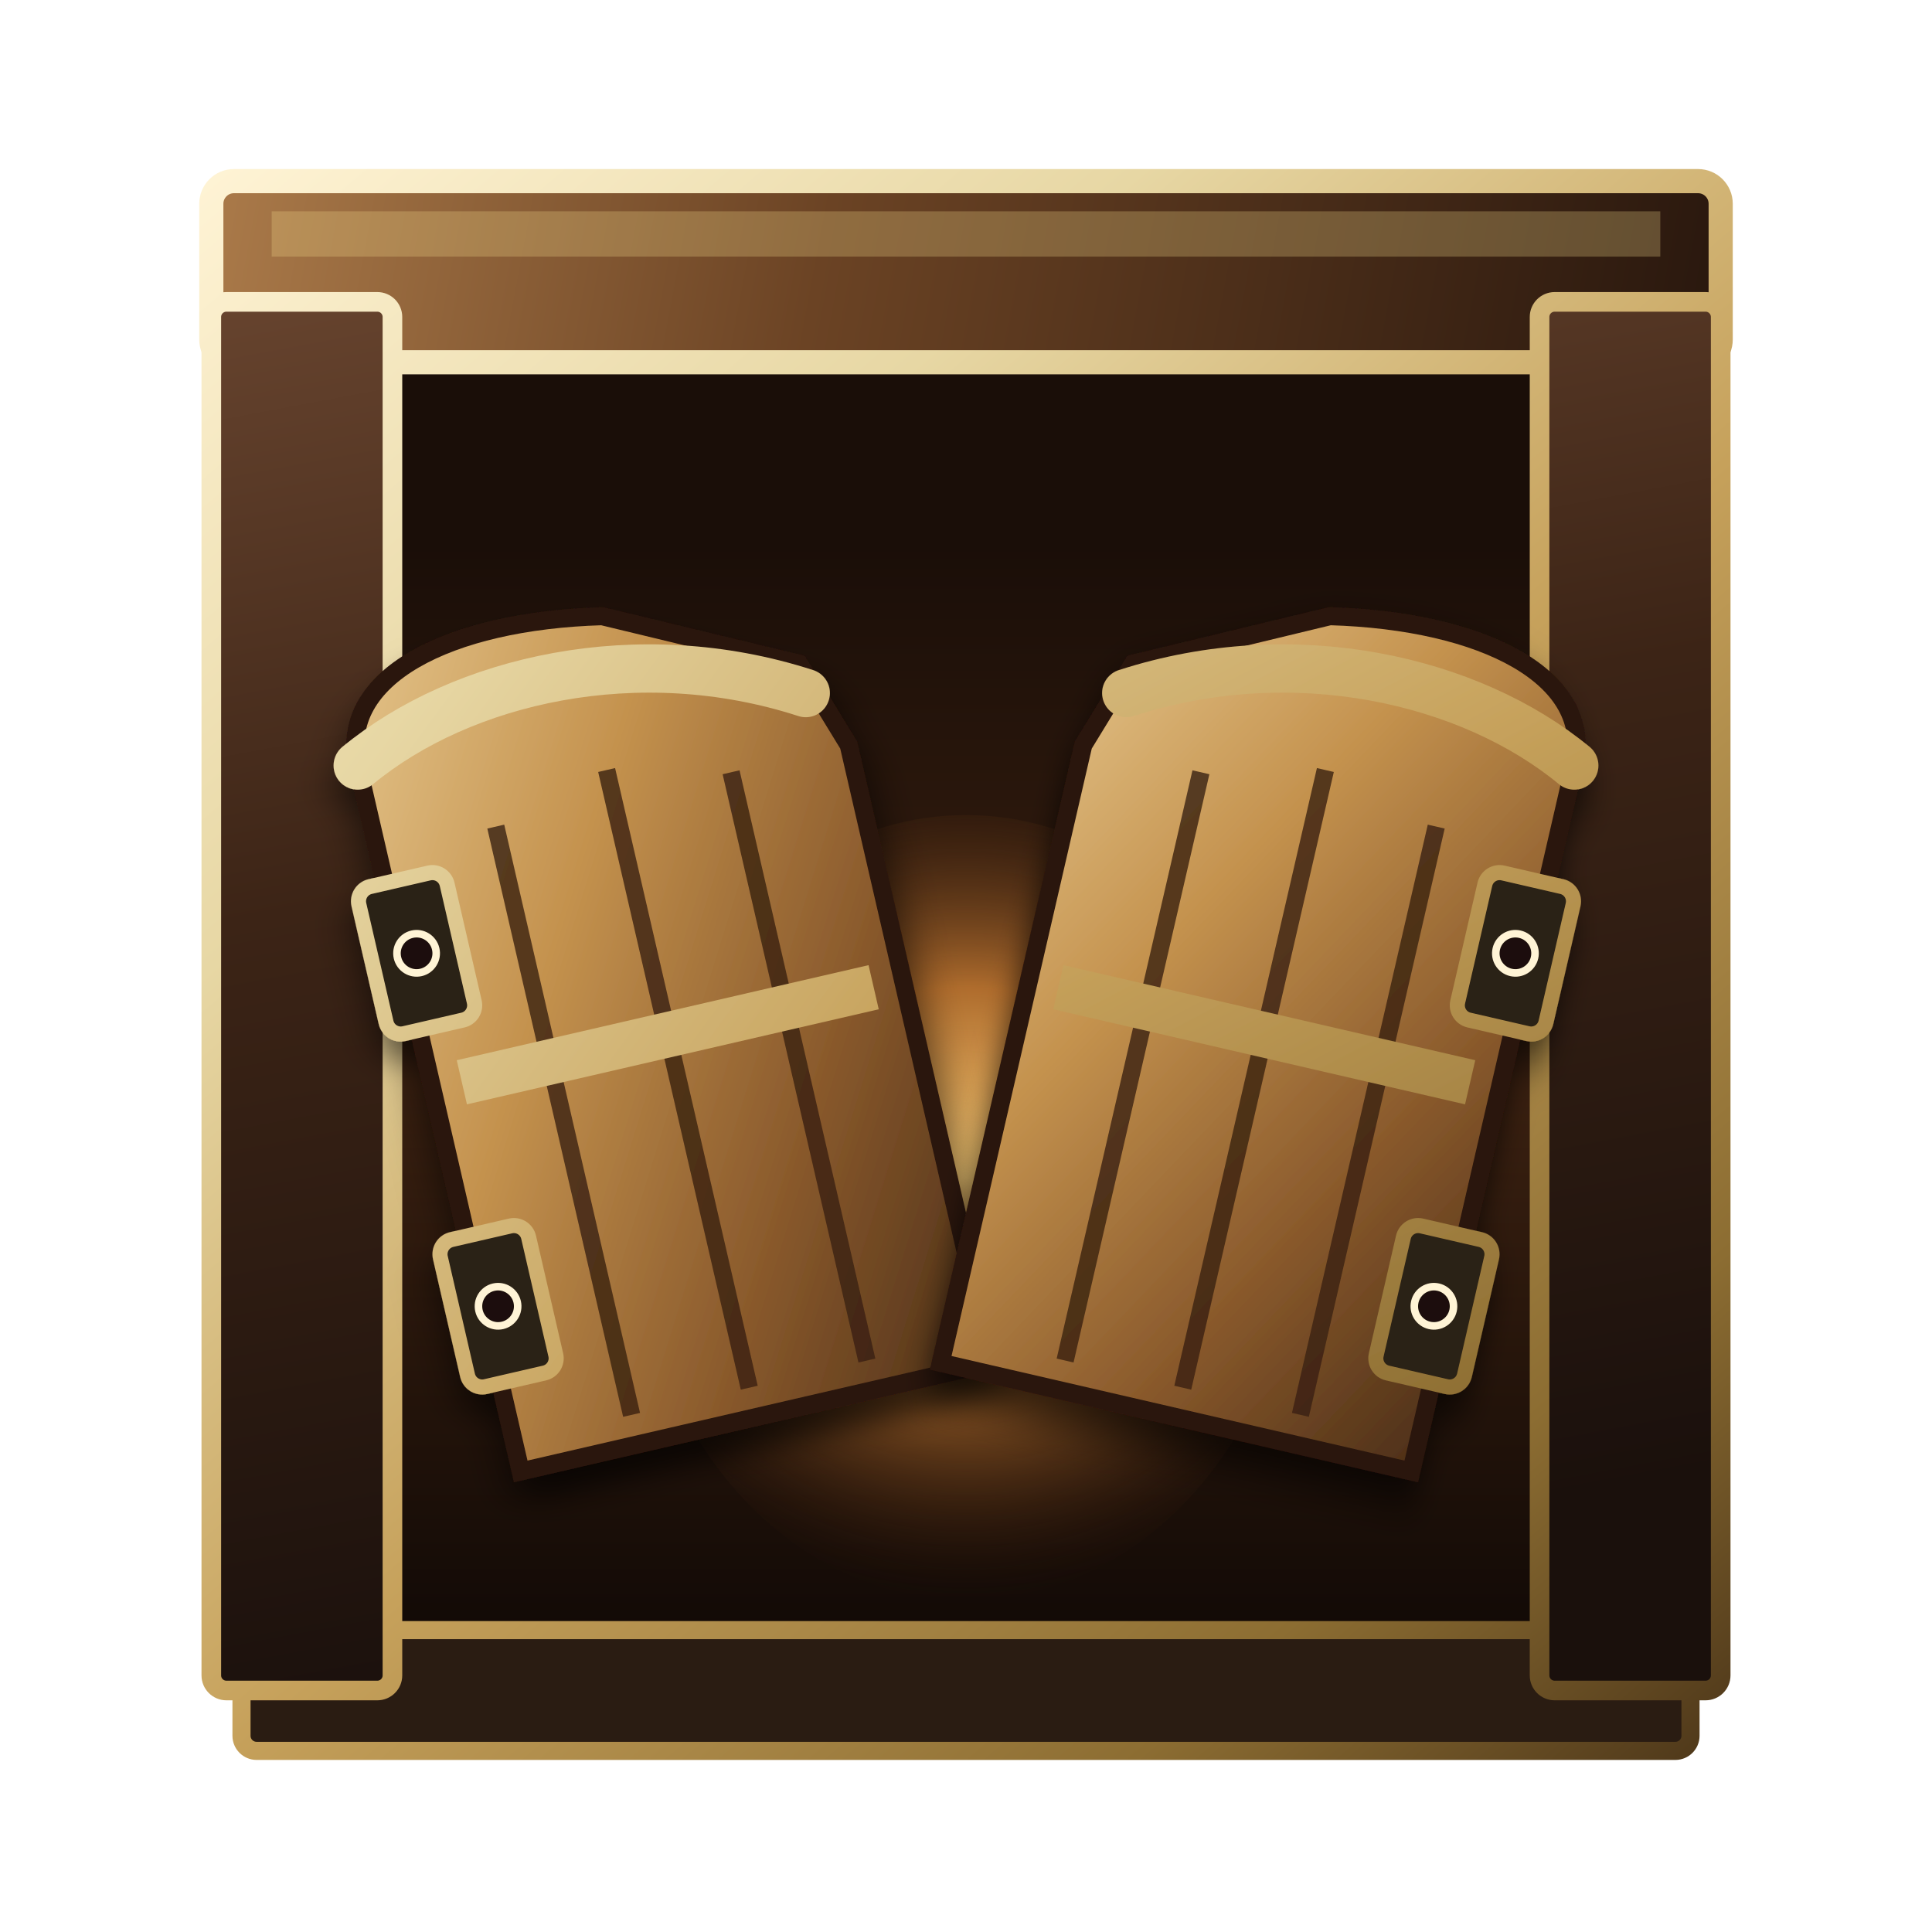
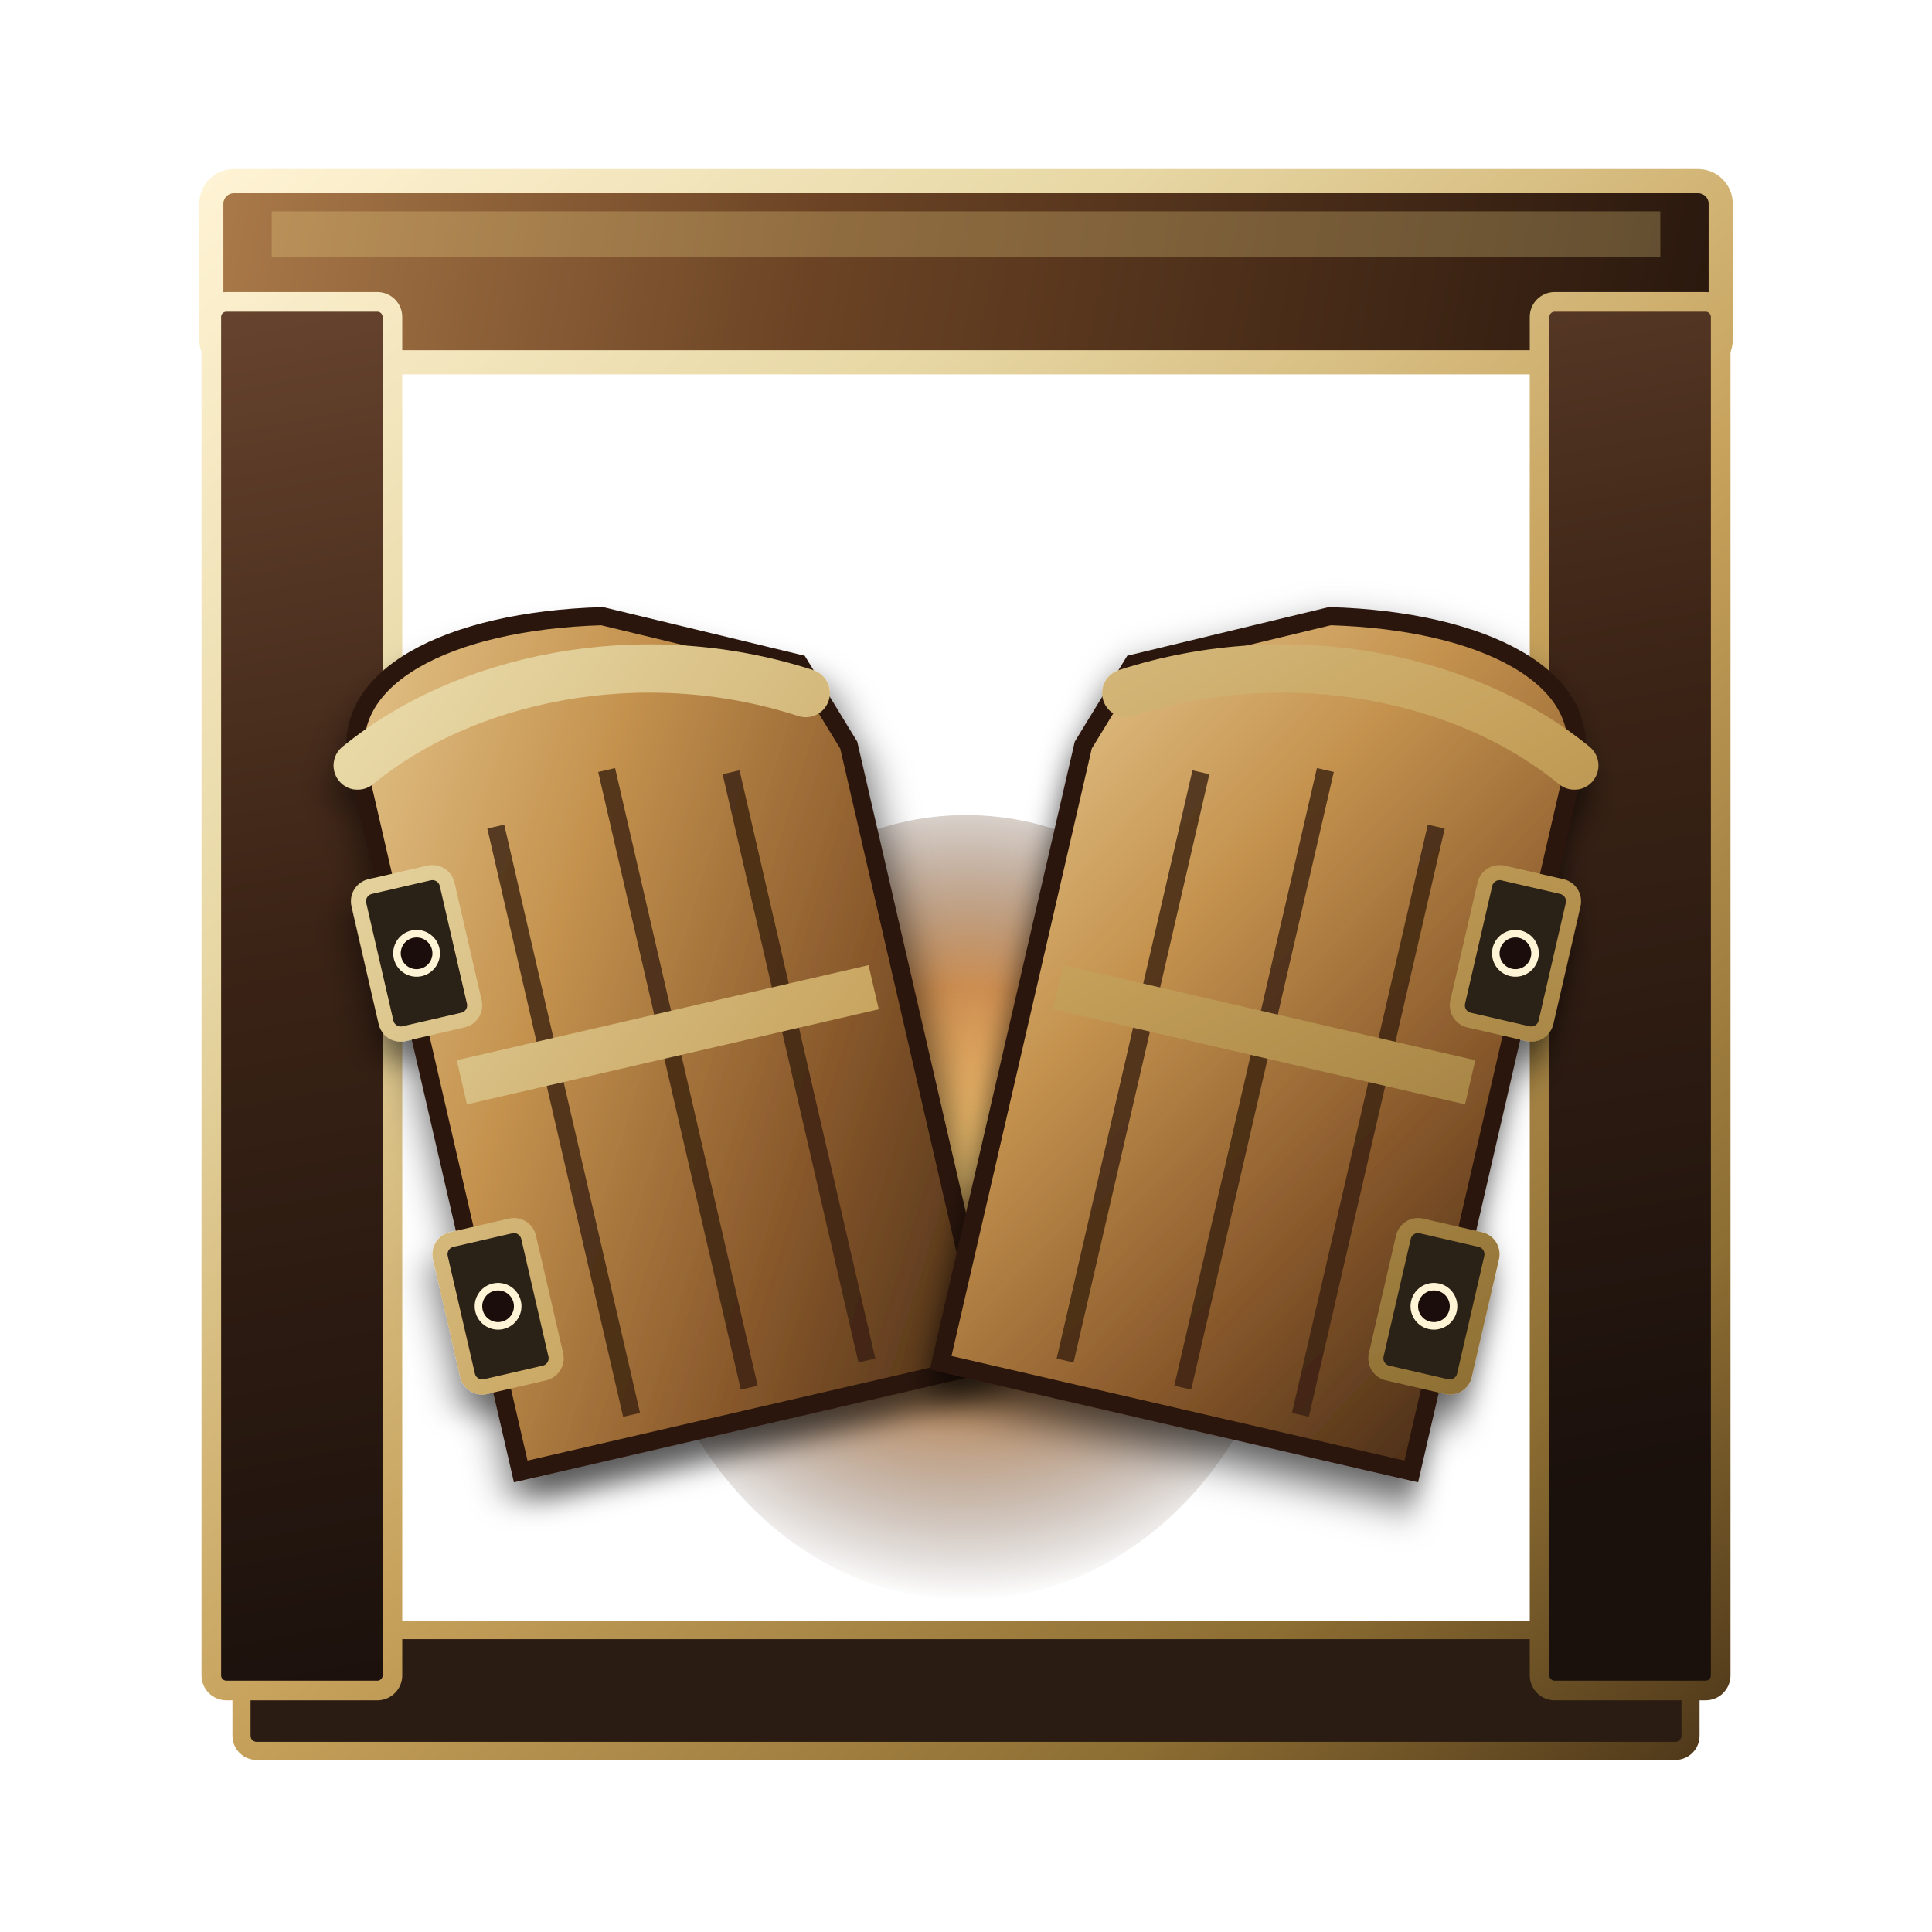
<svg xmlns="http://www.w3.org/2000/svg" viewBox="0 0 128 128" fill="none" aria-hidden="true">
  <defs>
    <linearGradient id="trim" x1="16" y1="8" x2="112" y2="120" gradientUnits="userSpaceOnUse">
      <stop stop-color="#fff4d6" />
      <stop offset=".28" stop-color="#e7d7a4" />
      <stop offset=".55" stop-color="#c6a15b" />
      <stop offset=".82" stop-color="#8c6d32" />
      <stop offset="1" stop-color="#4a3418" />
    </linearGradient>
    <linearGradient id="post" x1="18" y1="16" x2="36" y2="112" gradientUnits="userSpaceOnUse">
      <stop stop-color="#6a4630" />
      <stop offset=".45" stop-color="#3c2416" />
      <stop offset="1" stop-color="#1a100c" />
    </linearGradient>
    <linearGradient id="lintel" x1="16" y1="10" x2="112" y2="28" gradientUnits="userSpaceOnUse">
      <stop stop-color="#a87848" />
      <stop offset=".4" stop-color="#6b4324" />
      <stop offset="1" stop-color="#2a180e" />
    </linearGradient>
    <linearGradient id="plank" x1="0" y1="0" x2="1" y2="1">
      <stop stop-color="#e4c48a" />
      <stop offset=".35" stop-color="#c4924e" />
      <stop offset=".7" stop-color="#8a5a2c" />
      <stop offset="1" stop-color="#4e3018" />
    </linearGradient>
    <radialGradient id="lamp" cx="64" cy="78" r="28" gradientUnits="userSpaceOnUse">
      <stop stop-color="#ffd27a" />
      <stop offset=".45" stop-color="#c47a32" stop-opacity=".85" />
      <stop offset="1" stop-color="#2a1208" stop-opacity="0" />
    </radialGradient>
    <linearGradient id="inside" x1="64" y1="36" x2="64" y2="108" gradientUnits="userSpaceOnUse">
      <stop stop-color="#1a0e08" />
      <stop offset=".5" stop-color="#3a2010" />
      <stop offset="1" stop-color="#120a06" />
    </linearGradient>
    <filter id="soft" x="-20%" y="-20%" width="140%" height="140%">
      <feDropShadow dx="0" dy="1.5" stdDeviation="1.2" flood-color="#000" flood-opacity=".65" />
    </filter>
  </defs>
-   <rect x="18" y="22" width="92" height="90" fill="url(#inside)" />
  <ellipse cx="64" cy="80" rx="22" ry="26" fill="url(#lamp)" />
  <rect x="14" y="12" width="100" height="12" rx="1.5" fill="url(#lintel)" stroke="url(#trim)" stroke-width="1.6" />
  <rect x="18" y="14" width="92" height="3" fill="#f0d78a" opacity=".28" />
  <rect x="16" y="108" width="96" height="8" rx="1" fill="#2a1c12" stroke="url(#trim)" stroke-width="1.2" />
  <rect x="14" y="20" width="12" height="92" rx="1" fill="url(#post)" stroke="url(#trim)" stroke-width="1.3" />
  <rect x="102" y="20" width="12" height="92" rx="1" fill="url(#post)" stroke="url(#trim)" stroke-width="1.3" />
  <g filter="url(#soft)" transform="rotate(-13 30 78)">
    <path d="M30 50 C30 44 38 42 48 44 L60 50 L62 56 L62 98 L30 98 Z" fill="url(#plank)" stroke="#2a160c" stroke-width="1.2" />
    <path d="M30 50 C38 46 50 46 60 52" fill="none" stroke="url(#trim)" stroke-width="3.2" stroke-linecap="round" />
    <path d="M38 56 V96 M46 54 V96 M54 56 V96" stroke="#3a2010" stroke-width="1.15" opacity=".8" />
    <path d="M32 72 H60" stroke="url(#trim)" stroke-width="3" />
    <rect x="28" y="58" width="6" height="10" rx="1" fill="#2a2014" stroke="url(#trim)" stroke-width="1" />
    <rect x="28" y="82" width="6" height="10" rx="1" fill="#2a2014" stroke="url(#trim)" stroke-width="1" />
    <circle cx="31" cy="63" r="1.3" fill="#1a1008" stroke="#fff4d6" stroke-width=".5" />
    <circle cx="31" cy="87" r="1.3" fill="#1a1008" stroke="#fff4d6" stroke-width=".5" />
  </g>
  <g filter="url(#soft)" transform="rotate(13 98 78)">
    <path d="M98 50 C98 44 90 42 80 44 L68 50 L66 56 L66 98 L98 98 Z" fill="url(#plank)" stroke="#2a160c" stroke-width="1.2" />
    <path d="M98 50 C90 46 78 46 68 52" fill="none" stroke="url(#trim)" stroke-width="3.2" stroke-linecap="round" />
    <path d="M90 56 V96 M82 54 V96 M74 56 V96" stroke="#3a2010" stroke-width="1.15" opacity=".8" />
    <path d="M68 72 H96" stroke="url(#trim)" stroke-width="3" />
    <rect x="94" y="58" width="6" height="10" rx="1" fill="#2a2014" stroke="url(#trim)" stroke-width="1" />
    <rect x="94" y="82" width="6" height="10" rx="1" fill="#2a2014" stroke="url(#trim)" stroke-width="1" />
    <circle cx="97" cy="63" r="1.3" fill="#1a1008" stroke="#fff4d6" stroke-width=".5" />
    <circle cx="97" cy="87" r="1.3" fill="#1a1008" stroke="#fff4d6" stroke-width=".5" />
  </g>
</svg>
